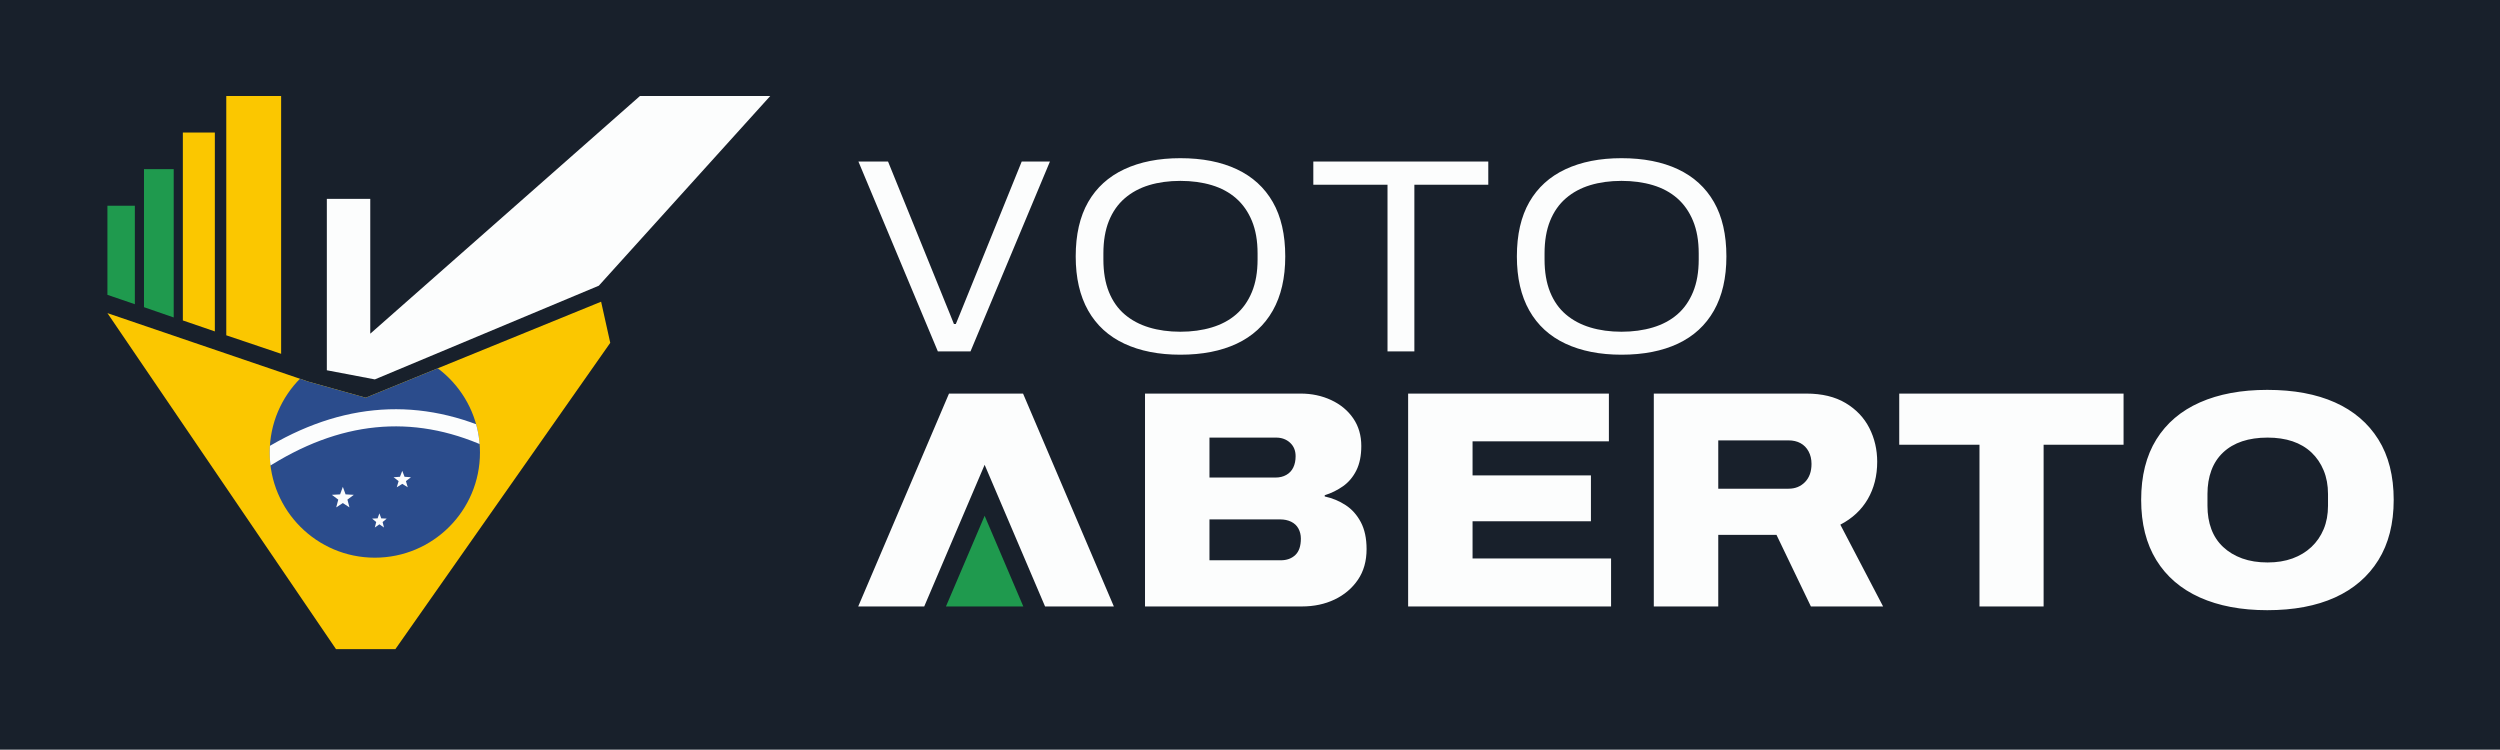
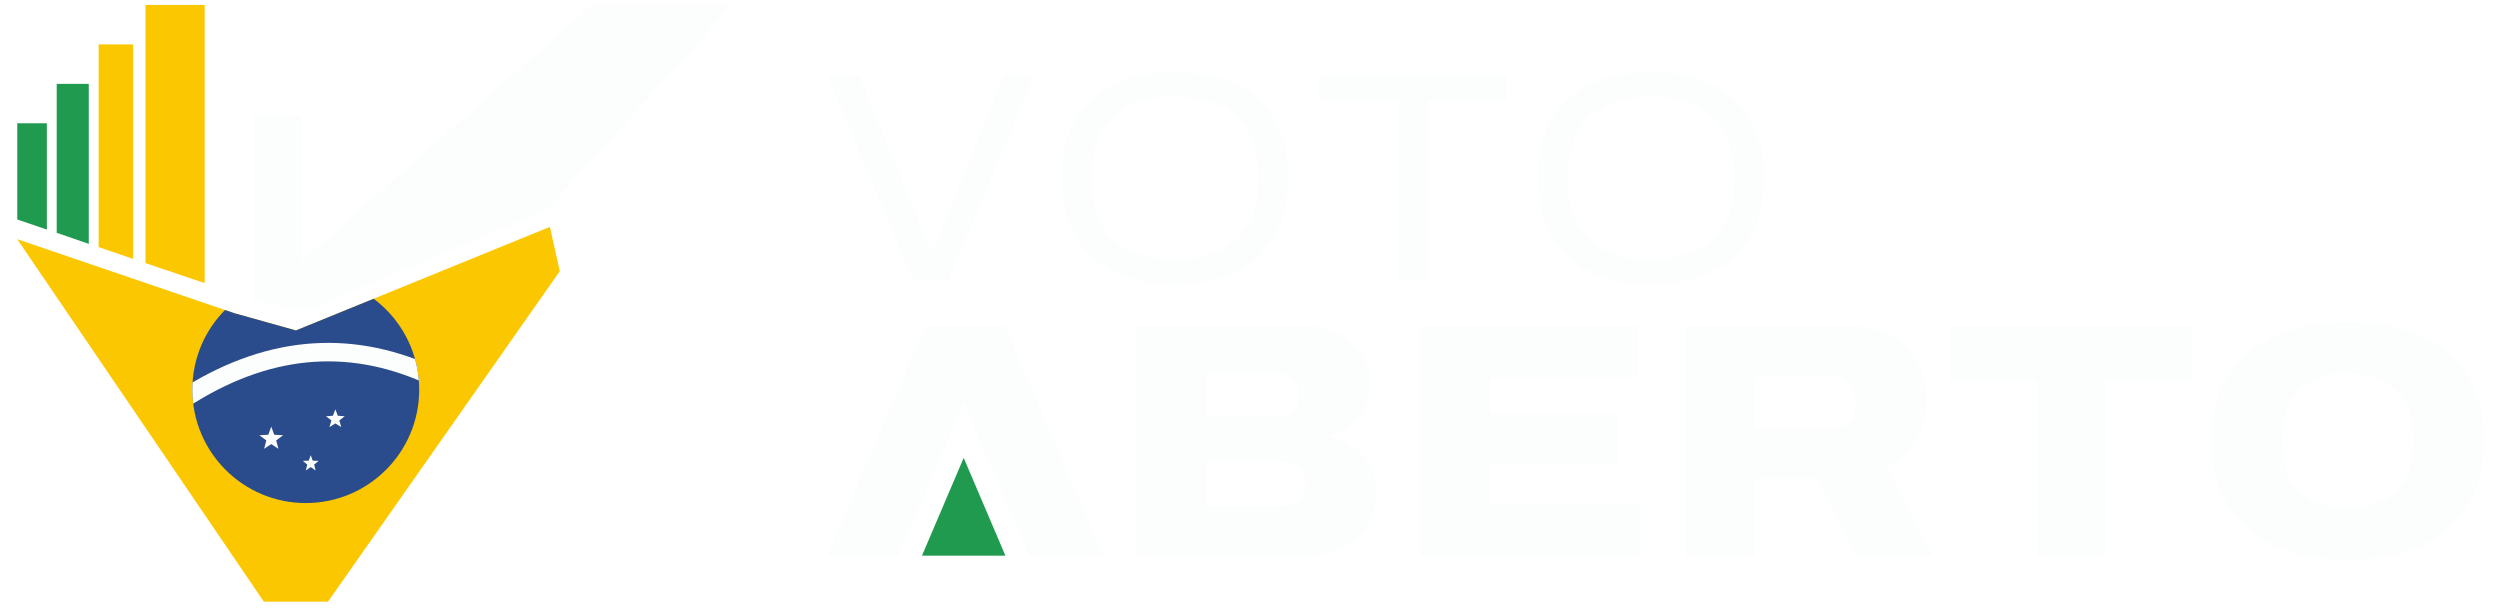
- <svg xmlns="http://www.w3.org/2000/svg" viewBox="-40 -40 1093.81 328" role="img" aria-label="Voto Aberto">
-   <rect x="-40" y="-40" width="1093.81" height="328" fill="#18202B" />
+ <svg xmlns="http://www.w3.org/2000/svg" viewBox="0 0 1013.81 248" role="img" aria-label="Voto Aberto">
  <defs>
    <clipPath id="va-globo">
      <path d="M7 97L95 127L120 134L223 92L227 110L133 244L107 244Z" />
    </clipPath>
    <clipPath id="va-globo-d">
      <circle cx="124" cy="158" r="46" />
    </clipPath>
  </defs>
  <g transform="translate(0 0) scale(1)">
    <path d="M7 50L19 50L19 93.1L7 89Z" fill="#1F9A4E" />
    <path d="M23 34L36 34L36 98.9L23 94.4Z" fill="#1F9A4E" />
    <path d="M40 18L54 18L54 105L40 100.2Z" fill="#FBC700" />
    <path d="M59 2L83 2L83 114.8L59 106.7Z" fill="#FBC700" />
    <path d="M7 97L95 127L120 134L223 92L227 110L133 244L107 244Z" fill="#FBC700" />
    <g clip-path="url(#va-globo)">
      <circle cx="124" cy="158" r="46" fill="#2B4C8C" />
      <path clip-path="url(#va-globo-d)" d="M74 162Q124 129.5 174 152" stroke="#FCFDFD" stroke-width="7.5" fill="none" />
      <path d="M110.0 173.0L111.2 176.3L114.8 176.5L112.0 178.6L112.9 182.0L110.0 180.1L107.1 182.0L108.0 178.6L105.2 176.5L108.8 176.3Z" fill="#FCFDFD" />
      <path d="M136.0 166.0L137.0 168.6L139.8 168.8L137.6 170.5L138.4 173.2L136.0 171.7L133.6 173.2L134.4 170.5L132.2 168.8L135.0 168.6Z" fill="#FCFDFD" />
      <path d="M126.0 184.6L126.8 186.8L129.2 186.9L127.4 188.4L128.0 190.8L126.0 189.4L124.0 190.8L124.6 188.4L122.8 186.9L125.2 186.8Z" fill="#FCFDFD" />
    </g>
    <path d="M103 47L122 47L122 106L240 2L297 2L222 85L124 126L103 122Z" fill="#FCFDFD" />
  </g>
  <path d="M370.33 113.74L335.57 30.66L348.53 30.66L371.54 87.34Q372.39 89.4 373.42 92Q374.45 94.6 375.54 97.21Q376.63 99.81 377.36 101.75L378.2 101.75Q379.05 99.81 380.02 97.33Q380.99 94.85 382.08 92.24Q383.17 89.64 384.02 87.46L407.03 30.66L419.38 30.66L384.62 113.74ZM476.43 115.19Q462.26 115.19 451.9 110.35Q441.55 105.5 436.1 95.88Q430.65 86.25 430.65 72.2Q430.65 57.91 436.1 48.4Q441.55 38.9 451.9 34.05Q462.26 29.21 476.43 29.21Q490.84 29.21 501.13 34.05Q511.43 38.9 516.88 48.4Q522.33 57.91 522.33 72.2Q522.33 86.25 516.88 95.88Q511.43 105.5 501.13 110.35Q490.84 115.19 476.43 115.19ZM476.43 105.14Q483.94 105.14 490.17 103.26Q496.41 101.39 500.83 97.57Q505.25 93.76 507.74 87.76Q510.22 81.77 510.22 73.53L510.22 70.87Q510.22 62.63 507.74 56.64Q505.25 50.64 500.83 46.77Q496.41 42.89 490.17 41.01Q483.94 39.14 476.43 39.14Q468.92 39.14 462.74 41.01Q456.57 42.89 452.09 46.77Q447.61 50.64 445.18 56.64Q442.76 62.63 442.76 70.87L442.76 73.53Q442.76 81.77 445.18 87.76Q447.61 93.76 452.09 97.57Q456.57 101.39 462.74 103.26Q468.92 105.14 476.43 105.14ZM567.07 113.74L567.07 40.83L534.61 40.83L534.61 30.66L611.16 30.66L611.16 40.83L578.82 40.83L578.82 113.74ZM669.44 115.19Q655.27 115.19 644.92 110.35Q634.57 105.5 629.12 95.88Q623.67 86.25 623.67 72.2Q623.67 57.91 629.12 48.4Q634.57 38.9 644.92 34.05Q655.27 29.21 669.44 29.21Q683.86 29.21 694.15 34.05Q704.44 38.9 709.89 48.4Q715.34 57.91 715.34 72.2Q715.34 86.25 709.89 95.88Q704.44 105.5 694.15 110.35Q683.86 115.19 669.44 115.19ZM669.44 105.14Q676.95 105.14 683.19 103.26Q689.43 101.39 693.85 97.57Q698.27 93.76 700.75 87.76Q703.23 81.77 703.23 73.53L703.23 70.87Q703.23 62.63 700.75 56.64Q698.27 50.64 693.85 46.77Q689.43 42.89 683.19 41.01Q676.95 39.14 669.44 39.14Q661.94 39.14 655.76 41.01Q649.58 42.89 645.1 46.77Q640.62 50.64 638.2 56.64Q635.78 62.63 635.78 70.87L635.78 73.53Q635.78 81.77 638.2 87.76Q640.62 93.76 645.1 97.57Q649.58 101.39 655.76 103.26Q661.94 105.14 669.44 105.14ZM335.49 225.34L375.21 132.2L407.61 132.2L447.34 225.34L417.24 225.34L390.8 163.36L364.37 225.34ZM460.97 225.34L460.97 132.2L529.03 132.2Q536.35 132.2 542.45 135.05Q548.55 137.9 552.08 143.05Q555.6 148.2 555.6 155.12Q555.6 161.49 553.43 165.83Q551.26 170.16 547.6 172.74Q543.94 175.32 539.6 176.67L539.6 177.21Q544.62 178.3 548.75 181.01Q552.89 183.72 555.4 188.47Q557.91 193.21 557.91 200.26Q557.91 208.12 554.11 213.68Q550.31 219.24 543.94 222.29Q537.57 225.34 529.57 225.34ZM489.17 205.14L520.35 205.14Q524.28 205.14 526.72 202.84Q529.16 200.53 529.16 195.65Q529.16 193.21 528.08 191.24Q527 189.28 524.89 188.26Q522.79 187.25 520.08 187.25L489.17 187.25ZM489.17 168.94L518.05 168.94Q520.76 168.94 522.79 167.79Q524.83 166.64 525.84 164.54Q526.86 162.44 526.86 159.59Q526.86 155.93 524.42 153.69Q521.98 151.46 518.32 151.46L489.17 151.46ZM576.09 225.34L576.09 132.2L663.93 132.2L663.93 153.08L604.28 153.08L604.28 167.99L656.07 167.99L656.07 188.06L604.28 188.06L604.28 204.33L664.88 204.33L664.88 225.34ZM683.58 225.34L683.58 132.2L750.28 132.2Q760.58 132.2 767.5 136.34Q774.41 140.47 777.87 147.25Q781.32 154.03 781.32 162.03Q781.32 171.25 777.19 178.37Q773.05 185.48 765.19 189.55L783.9 225.34L752.31 225.34L737.26 194.02L711.78 194.02L711.78 225.34ZM711.78 173.82L742.55 173.82Q746.89 173.82 749.74 170.91Q752.58 167.99 752.58 162.98Q752.58 159.86 751.29 157.49Q750.01 155.12 747.77 153.9Q745.53 152.68 742.55 152.68L711.78 152.68ZM826.07 225.34L826.07 154.57L790.96 154.57L790.96 132.2L889.11 132.2L889.11 154.57L854.13 154.57L854.13 225.34ZM951.99 226.97Q934.91 226.97 922.5 221.41Q910.1 215.85 903.45 205.07Q896.81 194.29 896.81 178.7Q896.81 162.98 903.45 152.27Q910.1 141.56 922.5 136.07Q934.91 130.58 951.99 130.58Q969.34 130.58 981.61 136.07Q993.88 141.56 1000.59 152.27Q1007.3 162.98 1007.3 178.7Q1007.3 194.29 1000.59 205.07Q993.88 215.85 981.61 221.41Q969.34 226.97 951.99 226.97ZM952.12 206.09Q958.22 206.09 963.04 204.33Q967.85 202.56 971.31 199.31Q974.76 196.06 976.66 191.52Q978.56 186.97 978.56 181.28L978.56 176.13Q978.56 170.43 976.66 165.83Q974.76 161.22 971.31 157.96Q967.85 154.71 963.04 153.08Q958.22 151.46 952.12 151.46Q945.89 151.46 941.01 153.08Q936.13 154.71 932.67 157.96Q929.21 161.22 927.52 165.83Q925.82 170.43 925.82 176.13L925.82 181.28Q925.82 186.97 927.52 191.52Q929.21 196.06 932.67 199.31Q936.13 202.56 941.01 204.33Q945.89 206.09 952.12 206.09Z" fill="#FCFDFD" />
  <path d="M373.88 225.34L407.72 225.34L390.8 185.67Z" fill="#1F9A4E" />
</svg>
